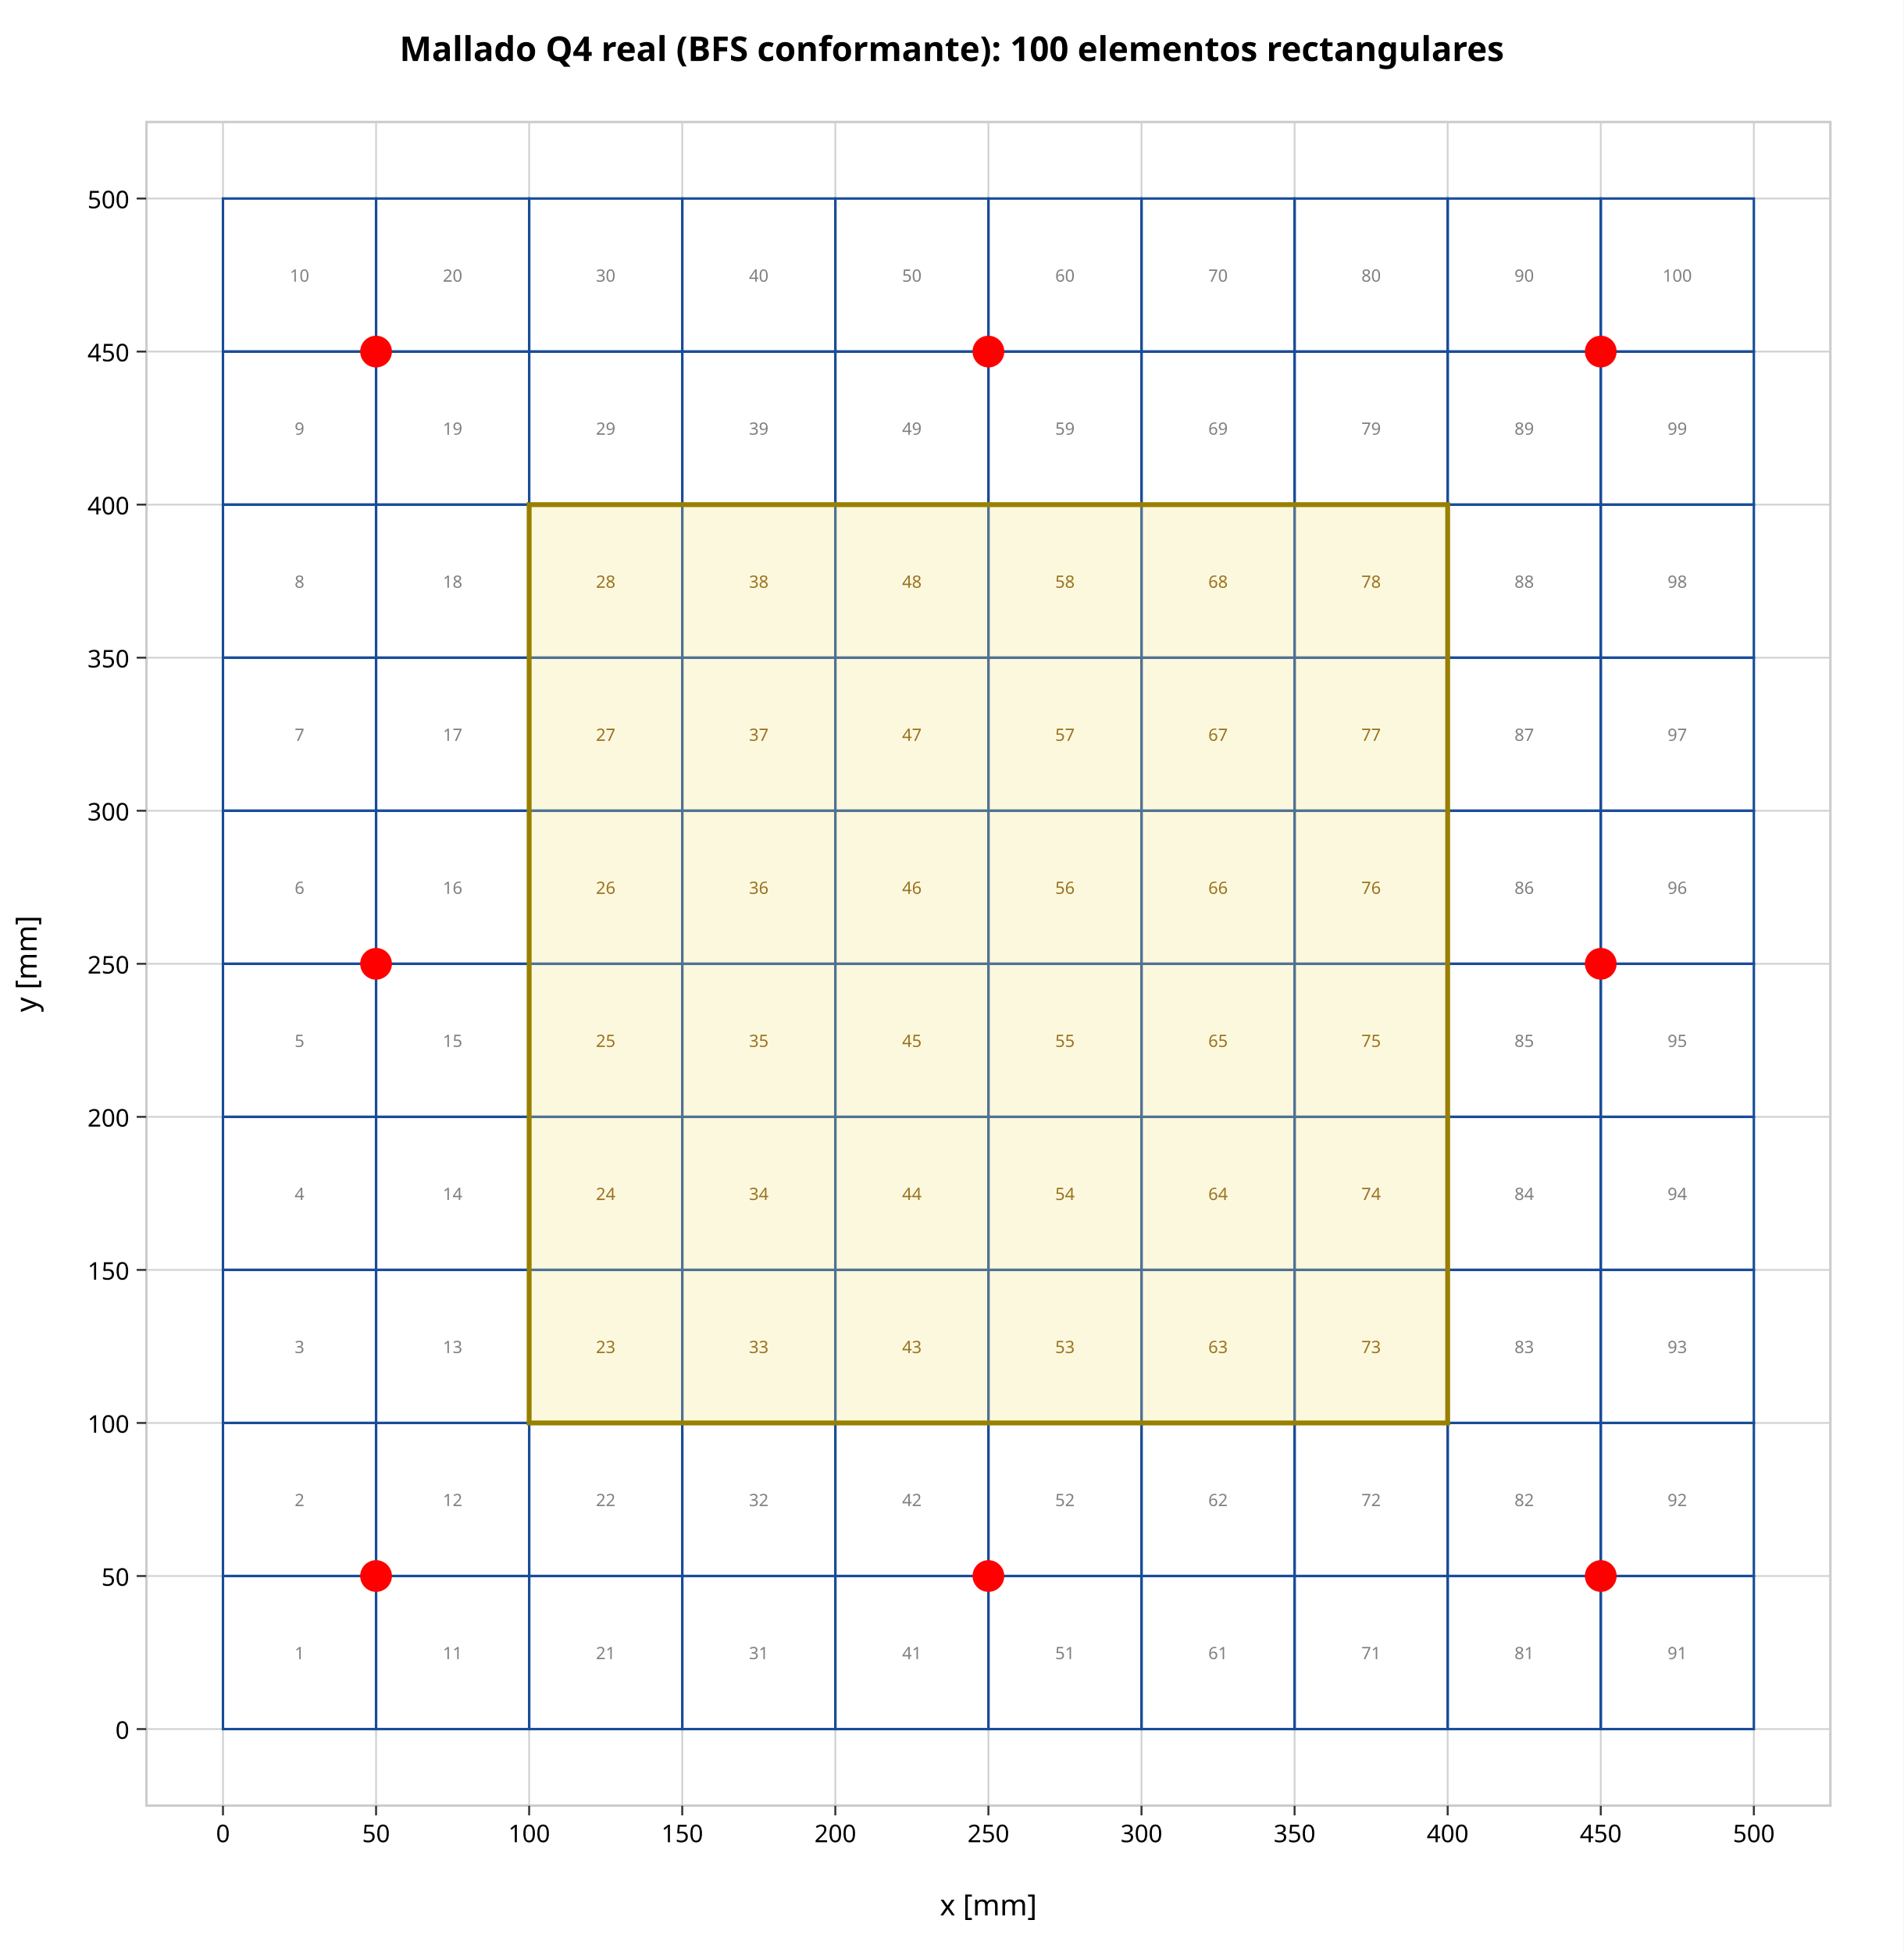
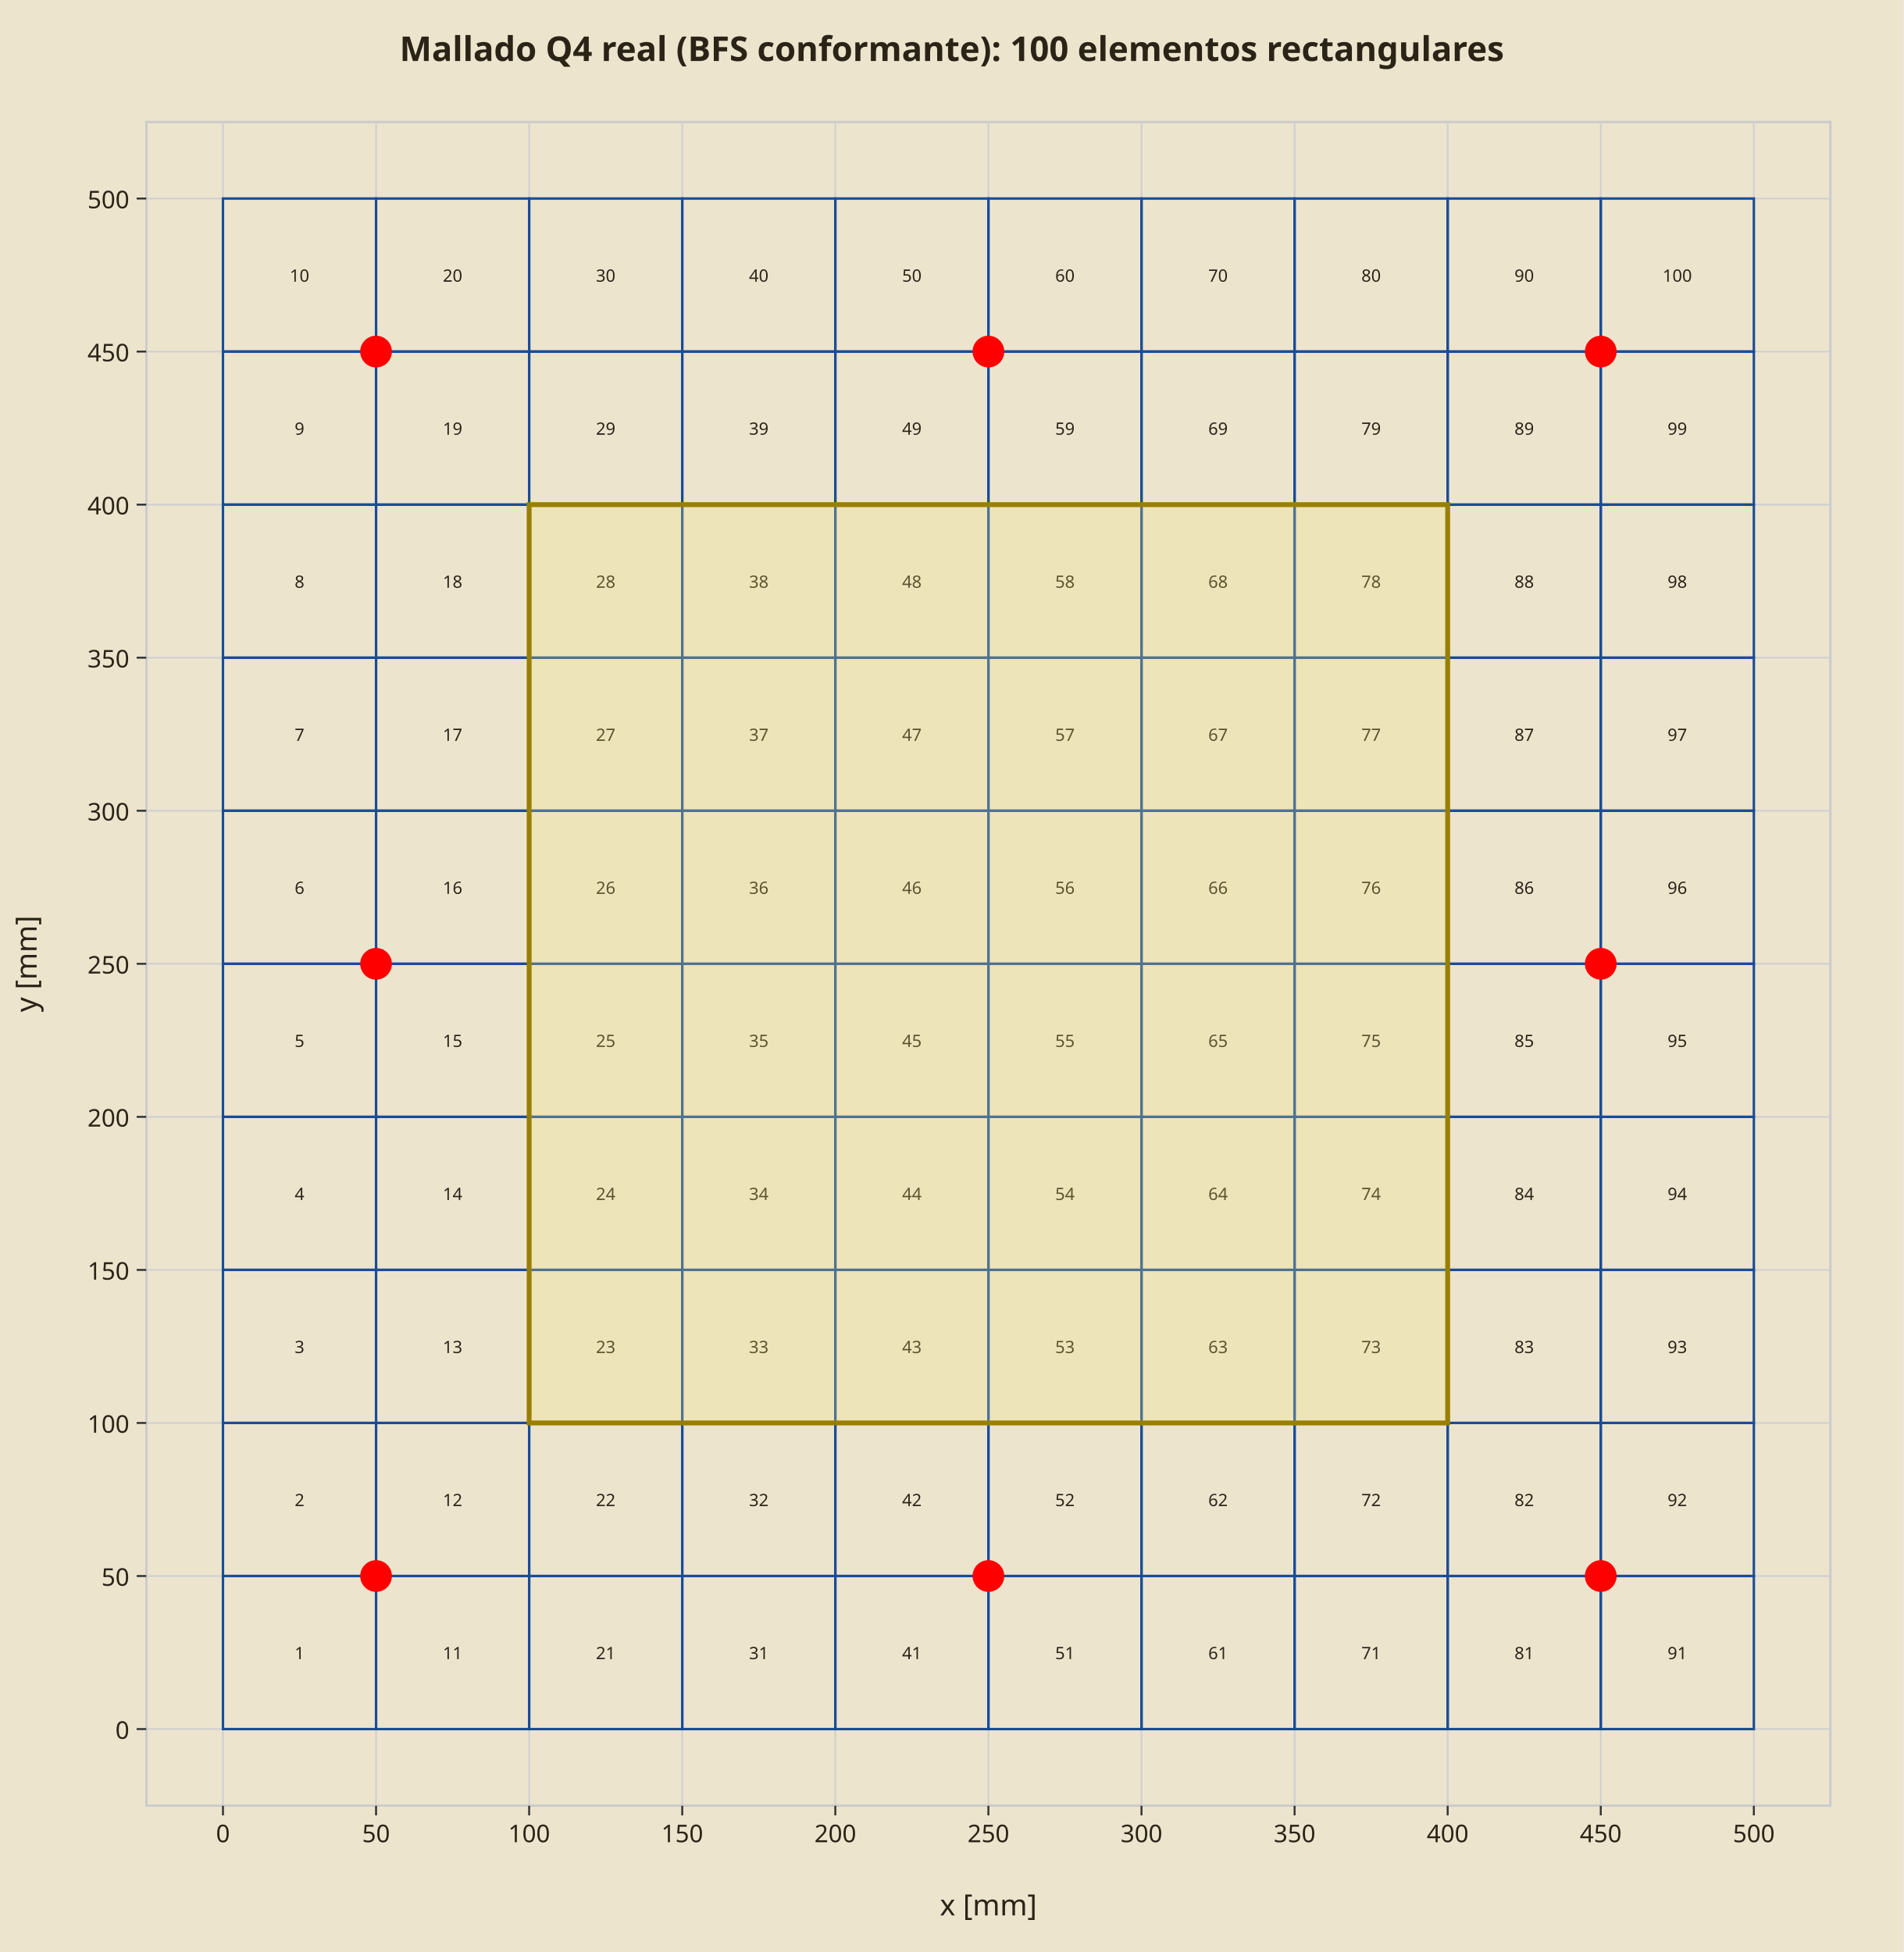
<svg xmlns="http://www.w3.org/2000/svg" width="780" height="800" viewBox="0 0 780 800">
-   <rect x="0" y="0" width="780" height="800" fill="white" />
+   <style>text{fill:#2b2416;}</style>
+   <rect x="0" y="0" width="780" height="800" fill="#ede4ce" />
  <rect x="60" y="50" width="690" height="690" fill="none" stroke="#ccc" />
  <text x="390" y="25" text-anchor="middle" font-family="sans-serif" font-size="14" font-weight="bold">Mallado Q4 real (BFS conformante): 100 elementos rectangulares</text>
  <text x="405" y="785" text-anchor="middle" font-family="sans-serif" font-size="12">x [mm]</text>
  <text x="15" y="395" text-anchor="middle" font-family="sans-serif" font-size="12" transform="rotate(-90 15 395)">y [mm]</text>
  <text x="91.364" y="755" text-anchor="middle" font-family="sans-serif" font-size="10">0</text>
  <line x1="91.364" y1="740" x2="91.364" y2="744" stroke="#333" stroke-width="0.8" />
  <line x1="91.364" y1="50" x2="91.364" y2="740" stroke="#d0d0d0" stroke-width="0.7" />
  <text x="154.091" y="755" text-anchor="middle" font-family="sans-serif" font-size="10">50</text>
  <line x1="154.091" y1="740" x2="154.091" y2="744" stroke="#333" stroke-width="0.8" />
  <line x1="154.091" y1="50" x2="154.091" y2="740" stroke="#d0d0d0" stroke-width="0.7" />
  <text x="216.818" y="755" text-anchor="middle" font-family="sans-serif" font-size="10">100</text>
  <line x1="216.818" y1="740" x2="216.818" y2="744" stroke="#333" stroke-width="0.8" />
  <line x1="216.818" y1="50" x2="216.818" y2="740" stroke="#d0d0d0" stroke-width="0.7" />
  <text x="279.545" y="755" text-anchor="middle" font-family="sans-serif" font-size="10">150</text>
  <line x1="279.545" y1="740" x2="279.545" y2="744" stroke="#333" stroke-width="0.8" />
  <line x1="279.545" y1="50" x2="279.545" y2="740" stroke="#d0d0d0" stroke-width="0.7" />
  <text x="342.273" y="755" text-anchor="middle" font-family="sans-serif" font-size="10">200</text>
  <line x1="342.273" y1="740" x2="342.273" y2="744" stroke="#333" stroke-width="0.8" />
  <line x1="342.273" y1="50" x2="342.273" y2="740" stroke="#d0d0d0" stroke-width="0.7" />
  <text x="405" y="755" text-anchor="middle" font-family="sans-serif" font-size="10">250</text>
  <line x1="405" y1="740" x2="405" y2="744" stroke="#333" stroke-width="0.8" />
  <line x1="405" y1="50" x2="405" y2="740" stroke="#d0d0d0" stroke-width="0.7" />
  <text x="467.727" y="755" text-anchor="middle" font-family="sans-serif" font-size="10">300</text>
  <line x1="467.727" y1="740" x2="467.727" y2="744" stroke="#333" stroke-width="0.8" />
  <line x1="467.727" y1="50" x2="467.727" y2="740" stroke="#d0d0d0" stroke-width="0.7" />
  <text x="530.455" y="755" text-anchor="middle" font-family="sans-serif" font-size="10">350</text>
  <line x1="530.455" y1="740" x2="530.455" y2="744" stroke="#333" stroke-width="0.8" />
  <line x1="530.455" y1="50" x2="530.455" y2="740" stroke="#d0d0d0" stroke-width="0.7" />
  <text x="593.182" y="755" text-anchor="middle" font-family="sans-serif" font-size="10">400</text>
  <line x1="593.182" y1="740" x2="593.182" y2="744" stroke="#333" stroke-width="0.8" />
  <line x1="593.182" y1="50" x2="593.182" y2="740" stroke="#d0d0d0" stroke-width="0.7" />
  <text x="655.909" y="755" text-anchor="middle" font-family="sans-serif" font-size="10">450</text>
  <line x1="655.909" y1="740" x2="655.909" y2="744" stroke="#333" stroke-width="0.8" />
  <line x1="655.909" y1="50" x2="655.909" y2="740" stroke="#d0d0d0" stroke-width="0.7" />
  <text x="718.636" y="755" text-anchor="middle" font-family="sans-serif" font-size="10">500</text>
  <line x1="718.636" y1="740" x2="718.636" y2="744" stroke="#333" stroke-width="0.8" />
  <line x1="718.636" y1="50" x2="718.636" y2="740" stroke="#d0d0d0" stroke-width="0.7" />
  <text x="53" y="712.636" text-anchor="end" font-family="sans-serif" font-size="10">0</text>
  <line x1="56" y1="708.636" x2="60" y2="708.636" stroke="#333" stroke-width="0.8" />
  <line x1="60" y1="708.636" x2="750" y2="708.636" stroke="#d0d0d0" stroke-width="0.7" />
  <text x="53" y="649.909" text-anchor="end" font-family="sans-serif" font-size="10">50</text>
  <line x1="56" y1="645.909" x2="60" y2="645.909" stroke="#333" stroke-width="0.8" />
  <line x1="60" y1="645.909" x2="750" y2="645.909" stroke="#d0d0d0" stroke-width="0.7" />
  <text x="53" y="587.182" text-anchor="end" font-family="sans-serif" font-size="10">100</text>
  <line x1="56" y1="583.182" x2="60" y2="583.182" stroke="#333" stroke-width="0.8" />
  <line x1="60" y1="583.182" x2="750" y2="583.182" stroke="#d0d0d0" stroke-width="0.7" />
  <text x="53" y="524.455" text-anchor="end" font-family="sans-serif" font-size="10">150</text>
  <line x1="56" y1="520.455" x2="60" y2="520.455" stroke="#333" stroke-width="0.8" />
  <line x1="60" y1="520.455" x2="750" y2="520.455" stroke="#d0d0d0" stroke-width="0.7" />
  <text x="53" y="461.727" text-anchor="end" font-family="sans-serif" font-size="10">200</text>
  <line x1="56" y1="457.727" x2="60" y2="457.727" stroke="#333" stroke-width="0.8" />
  <line x1="60" y1="457.727" x2="750" y2="457.727" stroke="#d0d0d0" stroke-width="0.7" />
  <text x="53" y="399" text-anchor="end" font-family="sans-serif" font-size="10">250</text>
  <line x1="56" y1="395" x2="60" y2="395" stroke="#333" stroke-width="0.8" />
  <line x1="60" y1="395" x2="750" y2="395" stroke="#d0d0d0" stroke-width="0.7" />
  <text x="53" y="336.273" text-anchor="end" font-family="sans-serif" font-size="10">300</text>
  <line x1="56" y1="332.273" x2="60" y2="332.273" stroke="#333" stroke-width="0.8" />
  <line x1="60" y1="332.273" x2="750" y2="332.273" stroke="#d0d0d0" stroke-width="0.7" />
  <text x="53" y="273.545" text-anchor="end" font-family="sans-serif" font-size="10">350</text>
  <line x1="56" y1="269.545" x2="60" y2="269.545" stroke="#333" stroke-width="0.8" />
  <line x1="60" y1="269.545" x2="750" y2="269.545" stroke="#d0d0d0" stroke-width="0.7" />
  <text x="53" y="210.818" text-anchor="end" font-family="sans-serif" font-size="10">400</text>
  <line x1="56" y1="206.818" x2="60" y2="206.818" stroke="#333" stroke-width="0.8" />
  <line x1="60" y1="206.818" x2="750" y2="206.818" stroke="#d0d0d0" stroke-width="0.7" />
  <text x="53" y="148.091" text-anchor="end" font-family="sans-serif" font-size="10">450</text>
  <line x1="56" y1="144.091" x2="60" y2="144.091" stroke="#333" stroke-width="0.8" />
  <line x1="60" y1="144.091" x2="750" y2="144.091" stroke="#d0d0d0" stroke-width="0.7" />
  <text x="53" y="85.364" text-anchor="end" font-family="sans-serif" font-size="10">500</text>
  <line x1="56" y1="81.364" x2="60" y2="81.364" stroke="#333" stroke-width="0.8" />
  <line x1="60" y1="81.364" x2="750" y2="81.364" stroke="#d0d0d0" stroke-width="0.7" />
  <defs>
    <clipPath id="plot">
      <rect x="60" y="50" width="690" height="690" />
    </clipPath>
  </defs>
  <g clip-path="url(#plot)">
    <polygon points="91.36,708.64 154.09,708.64 154.09,645.91 91.36,645.91" fill="none" fill-opacity="1" stroke="rgb(25,76,153)" stroke-width="1" />
    <polygon points="91.36,645.91 154.09,645.91 154.09,583.18 91.36,583.18" fill="none" fill-opacity="1" stroke="rgb(25,76,153)" stroke-width="1" />
    <polygon points="91.36,583.18 154.09,583.18 154.09,520.45 91.36,520.45" fill="none" fill-opacity="1" stroke="rgb(25,76,153)" stroke-width="1" />
    <polygon points="91.36,520.45 154.09,520.45 154.09,457.73 91.36,457.73" fill="none" fill-opacity="1" stroke="rgb(25,76,153)" stroke-width="1" />
    <polygon points="91.36,457.73 154.09,457.73 154.09,395.00 91.36,395.00" fill="none" fill-opacity="1" stroke="rgb(25,76,153)" stroke-width="1" />
    <polygon points="91.36,395.00 154.09,395.00 154.09,332.27 91.36,332.27" fill="none" fill-opacity="1" stroke="rgb(25,76,153)" stroke-width="1" />
    <polygon points="91.36,332.27 154.09,332.27 154.09,269.55 91.36,269.55" fill="none" fill-opacity="1" stroke="rgb(25,76,153)" stroke-width="1" />
    <polygon points="91.36,269.55 154.09,269.55 154.09,206.82 91.36,206.82" fill="none" fill-opacity="1" stroke="rgb(25,76,153)" stroke-width="1" />
    <polygon points="91.36,206.82 154.09,206.82 154.09,144.09 91.36,144.09" fill="none" fill-opacity="1" stroke="rgb(25,76,153)" stroke-width="1" />
    <polygon points="91.36,144.09 154.09,144.09 154.09,81.36 91.36,81.36" fill="none" fill-opacity="1" stroke="rgb(25,76,153)" stroke-width="1" />
    <polygon points="154.09,708.64 216.82,708.64 216.82,645.91 154.09,645.91" fill="none" fill-opacity="1" stroke="rgb(25,76,153)" stroke-width="1" />
    <polygon points="154.09,645.91 216.82,645.91 216.82,583.18 154.09,583.18" fill="none" fill-opacity="1" stroke="rgb(25,76,153)" stroke-width="1" />
    <polygon points="154.09,583.18 216.82,583.18 216.82,520.45 154.09,520.45" fill="none" fill-opacity="1" stroke="rgb(25,76,153)" stroke-width="1" />
    <polygon points="154.09,520.45 216.82,520.45 216.82,457.73 154.09,457.73" fill="none" fill-opacity="1" stroke="rgb(25,76,153)" stroke-width="1" />
    <polygon points="154.09,457.73 216.82,457.73 216.82,395.00 154.09,395.00" fill="none" fill-opacity="1" stroke="rgb(25,76,153)" stroke-width="1" />
    <polygon points="154.09,395.00 216.82,395.00 216.82,332.27 154.09,332.27" fill="none" fill-opacity="1" stroke="rgb(25,76,153)" stroke-width="1" />
    <polygon points="154.09,332.27 216.82,332.27 216.82,269.55 154.09,269.55" fill="none" fill-opacity="1" stroke="rgb(25,76,153)" stroke-width="1" />
    <polygon points="154.09,269.55 216.82,269.55 216.82,206.82 154.09,206.82" fill="none" fill-opacity="1" stroke="rgb(25,76,153)" stroke-width="1" />
    <polygon points="154.09,206.82 216.82,206.82 216.82,144.09 154.09,144.09" fill="none" fill-opacity="1" stroke="rgb(25,76,153)" stroke-width="1" />
    <polygon points="154.09,144.09 216.82,144.09 216.82,81.36 154.09,81.36" fill="none" fill-opacity="1" stroke="rgb(25,76,153)" stroke-width="1" />
    <polygon points="216.82,708.64 279.55,708.64 279.55,645.91 216.82,645.91" fill="none" fill-opacity="1" stroke="rgb(25,76,153)" stroke-width="1" />
    <polygon points="216.82,645.91 279.55,645.91 279.55,583.18 216.82,583.18" fill="none" fill-opacity="1" stroke="rgb(25,76,153)" stroke-width="1" />
    <polygon points="216.82,583.18 279.55,583.18 279.55,520.45 216.82,520.45" fill="none" fill-opacity="1" stroke="rgb(25,76,153)" stroke-width="1" />
    <polygon points="216.82,520.45 279.55,520.45 279.55,457.73 216.82,457.73" fill="none" fill-opacity="1" stroke="rgb(25,76,153)" stroke-width="1" />
    <polygon points="216.82,457.73 279.55,457.73 279.55,395.00 216.82,395.00" fill="none" fill-opacity="1" stroke="rgb(25,76,153)" stroke-width="1" />
    <polygon points="216.82,395.00 279.55,395.00 279.55,332.27 216.82,332.27" fill="none" fill-opacity="1" stroke="rgb(25,76,153)" stroke-width="1" />
    <polygon points="216.82,332.27 279.55,332.27 279.55,269.55 216.82,269.55" fill="none" fill-opacity="1" stroke="rgb(25,76,153)" stroke-width="1" />
    <polygon points="216.82,269.55 279.55,269.55 279.55,206.82 216.82,206.82" fill="none" fill-opacity="1" stroke="rgb(25,76,153)" stroke-width="1" />
    <polygon points="216.82,206.82 279.55,206.82 279.55,144.09 216.82,144.09" fill="none" fill-opacity="1" stroke="rgb(25,76,153)" stroke-width="1" />
    <polygon points="216.82,144.09 279.55,144.09 279.55,81.36 216.82,81.36" fill="none" fill-opacity="1" stroke="rgb(25,76,153)" stroke-width="1" />
    <polygon points="279.55,708.64 342.27,708.64 342.27,645.91 279.55,645.91" fill="none" fill-opacity="1" stroke="rgb(25,76,153)" stroke-width="1" />
    <polygon points="279.55,645.91 342.27,645.91 342.27,583.18 279.55,583.18" fill="none" fill-opacity="1" stroke="rgb(25,76,153)" stroke-width="1" />
    <polygon points="279.55,583.18 342.27,583.18 342.27,520.45 279.55,520.45" fill="none" fill-opacity="1" stroke="rgb(25,76,153)" stroke-width="1" />
    <polygon points="279.55,520.45 342.27,520.45 342.27,457.73 279.55,457.73" fill="none" fill-opacity="1" stroke="rgb(25,76,153)" stroke-width="1" />
    <polygon points="279.55,457.73 342.27,457.73 342.27,395.00 279.55,395.00" fill="none" fill-opacity="1" stroke="rgb(25,76,153)" stroke-width="1" />
    <polygon points="279.55,395.00 342.27,395.00 342.27,332.27 279.55,332.27" fill="none" fill-opacity="1" stroke="rgb(25,76,153)" stroke-width="1" />
    <polygon points="279.55,332.27 342.27,332.27 342.27,269.55 279.55,269.55" fill="none" fill-opacity="1" stroke="rgb(25,76,153)" stroke-width="1" />
    <polygon points="279.55,269.55 342.27,269.55 342.27,206.82 279.55,206.82" fill="none" fill-opacity="1" stroke="rgb(25,76,153)" stroke-width="1" />
    <polygon points="279.55,206.82 342.27,206.82 342.27,144.09 279.55,144.09" fill="none" fill-opacity="1" stroke="rgb(25,76,153)" stroke-width="1" />
    <polygon points="279.55,144.09 342.27,144.09 342.27,81.36 279.55,81.36" fill="none" fill-opacity="1" stroke="rgb(25,76,153)" stroke-width="1" />
    <polygon points="342.27,708.64 405.00,708.64 405.00,645.91 342.27,645.91" fill="none" fill-opacity="1" stroke="rgb(25,76,153)" stroke-width="1" />
    <polygon points="342.27,645.91 405.00,645.91 405.00,583.18 342.27,583.18" fill="none" fill-opacity="1" stroke="rgb(25,76,153)" stroke-width="1" />
    <polygon points="342.27,583.18 405.00,583.18 405.00,520.45 342.27,520.45" fill="none" fill-opacity="1" stroke="rgb(25,76,153)" stroke-width="1" />
    <polygon points="342.27,520.45 405.00,520.45 405.00,457.73 342.27,457.73" fill="none" fill-opacity="1" stroke="rgb(25,76,153)" stroke-width="1" />
    <polygon points="342.27,457.73 405.00,457.73 405.00,395.00 342.27,395.00" fill="none" fill-opacity="1" stroke="rgb(25,76,153)" stroke-width="1" />
    <polygon points="342.27,395.00 405.00,395.00 405.00,332.27 342.27,332.27" fill="none" fill-opacity="1" stroke="rgb(25,76,153)" stroke-width="1" />
    <polygon points="342.27,332.27 405.00,332.27 405.00,269.55 342.27,269.55" fill="none" fill-opacity="1" stroke="rgb(25,76,153)" stroke-width="1" />
    <polygon points="342.27,269.55 405.00,269.55 405.00,206.82 342.27,206.82" fill="none" fill-opacity="1" stroke="rgb(25,76,153)" stroke-width="1" />
    <polygon points="342.27,206.82 405.00,206.82 405.00,144.09 342.27,144.09" fill="none" fill-opacity="1" stroke="rgb(25,76,153)" stroke-width="1" />
    <polygon points="342.27,144.09 405.00,144.09 405.00,81.36 342.27,81.36" fill="none" fill-opacity="1" stroke="rgb(25,76,153)" stroke-width="1" />
    <polygon points="405.00,708.64 467.73,708.64 467.73,645.91 405.00,645.91" fill="none" fill-opacity="1" stroke="rgb(25,76,153)" stroke-width="1" />
    <polygon points="405.00,645.91 467.73,645.91 467.73,583.18 405.00,583.18" fill="none" fill-opacity="1" stroke="rgb(25,76,153)" stroke-width="1" />
    <polygon points="405.00,583.18 467.73,583.18 467.73,520.45 405.00,520.45" fill="none" fill-opacity="1" stroke="rgb(25,76,153)" stroke-width="1" />
    <polygon points="405.00,520.45 467.73,520.45 467.73,457.73 405.00,457.73" fill="none" fill-opacity="1" stroke="rgb(25,76,153)" stroke-width="1" />
    <polygon points="405.00,457.73 467.73,457.73 467.73,395.00 405.00,395.00" fill="none" fill-opacity="1" stroke="rgb(25,76,153)" stroke-width="1" />
    <polygon points="405.00,395.00 467.73,395.00 467.73,332.27 405.00,332.27" fill="none" fill-opacity="1" stroke="rgb(25,76,153)" stroke-width="1" />
    <polygon points="405.00,332.27 467.73,332.27 467.73,269.55 405.00,269.55" fill="none" fill-opacity="1" stroke="rgb(25,76,153)" stroke-width="1" />
    <polygon points="405.00,269.55 467.73,269.55 467.73,206.82 405.00,206.82" fill="none" fill-opacity="1" stroke="rgb(25,76,153)" stroke-width="1" />
    <polygon points="405.00,206.82 467.73,206.82 467.73,144.09 405.00,144.09" fill="none" fill-opacity="1" stroke="rgb(25,76,153)" stroke-width="1" />
    <polygon points="405.00,144.09 467.73,144.09 467.73,81.36 405.00,81.36" fill="none" fill-opacity="1" stroke="rgb(25,76,153)" stroke-width="1" />
    <polygon points="467.73,708.64 530.45,708.64 530.45,645.91 467.73,645.91" fill="none" fill-opacity="1" stroke="rgb(25,76,153)" stroke-width="1" />
    <polygon points="467.73,645.91 530.45,645.91 530.45,583.18 467.73,583.18" fill="none" fill-opacity="1" stroke="rgb(25,76,153)" stroke-width="1" />
    <polygon points="467.73,583.18 530.45,583.18 530.45,520.45 467.73,520.45" fill="none" fill-opacity="1" stroke="rgb(25,76,153)" stroke-width="1" />
    <polygon points="467.73,520.45 530.45,520.45 530.45,457.73 467.73,457.73" fill="none" fill-opacity="1" stroke="rgb(25,76,153)" stroke-width="1" />
    <polygon points="467.73,457.73 530.45,457.73 530.45,395.00 467.73,395.00" fill="none" fill-opacity="1" stroke="rgb(25,76,153)" stroke-width="1" />
    <polygon points="467.73,395.00 530.45,395.00 530.45,332.27 467.73,332.27" fill="none" fill-opacity="1" stroke="rgb(25,76,153)" stroke-width="1" />
    <polygon points="467.73,332.27 530.45,332.27 530.45,269.55 467.73,269.55" fill="none" fill-opacity="1" stroke="rgb(25,76,153)" stroke-width="1" />
    <polygon points="467.73,269.55 530.45,269.55 530.45,206.82 467.73,206.82" fill="none" fill-opacity="1" stroke="rgb(25,76,153)" stroke-width="1" />
    <polygon points="467.73,206.82 530.45,206.82 530.45,144.09 467.73,144.09" fill="none" fill-opacity="1" stroke="rgb(25,76,153)" stroke-width="1" />
    <polygon points="467.73,144.09 530.45,144.09 530.45,81.36 467.73,81.36" fill="none" fill-opacity="1" stroke="rgb(25,76,153)" stroke-width="1" />
    <polygon points="530.45,708.64 593.18,708.64 593.18,645.91 530.45,645.91" fill="none" fill-opacity="1" stroke="rgb(25,76,153)" stroke-width="1" />
    <polygon points="530.45,645.91 593.18,645.91 593.18,583.18 530.45,583.18" fill="none" fill-opacity="1" stroke="rgb(25,76,153)" stroke-width="1" />
    <polygon points="530.45,583.18 593.18,583.18 593.18,520.45 530.45,520.45" fill="none" fill-opacity="1" stroke="rgb(25,76,153)" stroke-width="1" />
    <polygon points="530.45,520.45 593.18,520.45 593.18,457.73 530.45,457.73" fill="none" fill-opacity="1" stroke="rgb(25,76,153)" stroke-width="1" />
    <polygon points="530.45,457.73 593.18,457.73 593.18,395.00 530.45,395.00" fill="none" fill-opacity="1" stroke="rgb(25,76,153)" stroke-width="1" />
    <polygon points="530.45,395.00 593.18,395.00 593.18,332.27 530.45,332.27" fill="none" fill-opacity="1" stroke="rgb(25,76,153)" stroke-width="1" />
    <polygon points="530.45,332.27 593.18,332.27 593.18,269.55 530.45,269.55" fill="none" fill-opacity="1" stroke="rgb(25,76,153)" stroke-width="1" />
    <polygon points="530.45,269.55 593.18,269.55 593.18,206.82 530.45,206.82" fill="none" fill-opacity="1" stroke="rgb(25,76,153)" stroke-width="1" />
    <polygon points="530.45,206.82 593.18,206.82 593.18,144.09 530.45,144.09" fill="none" fill-opacity="1" stroke="rgb(25,76,153)" stroke-width="1" />
    <polygon points="530.45,144.09 593.18,144.09 593.18,81.36 530.45,81.36" fill="none" fill-opacity="1" stroke="rgb(25,76,153)" stroke-width="1" />
    <polygon points="593.18,708.64 655.91,708.64 655.91,645.91 593.18,645.91" fill="none" fill-opacity="1" stroke="rgb(25,76,153)" stroke-width="1" />
    <polygon points="593.18,645.91 655.91,645.91 655.91,583.18 593.18,583.18" fill="none" fill-opacity="1" stroke="rgb(25,76,153)" stroke-width="1" />
    <polygon points="593.18,583.18 655.91,583.18 655.91,520.45 593.18,520.45" fill="none" fill-opacity="1" stroke="rgb(25,76,153)" stroke-width="1" />
    <polygon points="593.18,520.45 655.91,520.45 655.91,457.73 593.18,457.73" fill="none" fill-opacity="1" stroke="rgb(25,76,153)" stroke-width="1" />
    <polygon points="593.18,457.73 655.91,457.73 655.91,395.00 593.18,395.00" fill="none" fill-opacity="1" stroke="rgb(25,76,153)" stroke-width="1" />
    <polygon points="593.18,395.00 655.91,395.00 655.91,332.27 593.18,332.27" fill="none" fill-opacity="1" stroke="rgb(25,76,153)" stroke-width="1" />
    <polygon points="593.18,332.27 655.91,332.27 655.91,269.55 593.18,269.55" fill="none" fill-opacity="1" stroke="rgb(25,76,153)" stroke-width="1" />
    <polygon points="593.18,269.55 655.91,269.55 655.91,206.82 593.18,206.82" fill="none" fill-opacity="1" stroke="rgb(25,76,153)" stroke-width="1" />
    <polygon points="593.18,206.82 655.91,206.82 655.91,144.09 593.18,144.09" fill="none" fill-opacity="1" stroke="rgb(25,76,153)" stroke-width="1" />
    <polygon points="593.18,144.09 655.91,144.09 655.91,81.36 593.18,81.36" fill="none" fill-opacity="1" stroke="rgb(25,76,153)" stroke-width="1" />
    <polygon points="655.91,708.64 718.64,708.64 718.64,645.91 655.91,645.91" fill="none" fill-opacity="1" stroke="rgb(25,76,153)" stroke-width="1" />
    <polygon points="655.91,645.91 718.64,645.91 718.64,583.18 655.91,583.18" fill="none" fill-opacity="1" stroke="rgb(25,76,153)" stroke-width="1" />
    <polygon points="655.91,583.18 718.64,583.18 718.64,520.45 655.91,520.45" fill="none" fill-opacity="1" stroke="rgb(25,76,153)" stroke-width="1" />
    <polygon points="655.91,520.45 718.64,520.45 718.64,457.73 655.91,457.73" fill="none" fill-opacity="1" stroke="rgb(25,76,153)" stroke-width="1" />
    <polygon points="655.91,457.73 718.64,457.73 718.64,395.00 655.91,395.00" fill="none" fill-opacity="1" stroke="rgb(25,76,153)" stroke-width="1" />
    <polygon points="655.91,395.00 718.64,395.00 718.64,332.27 655.91,332.27" fill="none" fill-opacity="1" stroke="rgb(25,76,153)" stroke-width="1" />
    <polygon points="655.91,332.27 718.64,332.27 718.64,269.55 655.91,269.55" fill="none" fill-opacity="1" stroke="rgb(25,76,153)" stroke-width="1" />
    <polygon points="655.91,269.55 718.64,269.55 718.64,206.82 655.91,206.82" fill="none" fill-opacity="1" stroke="rgb(25,76,153)" stroke-width="1" />
    <polygon points="655.91,206.82 718.64,206.82 718.64,144.09 655.91,144.09" fill="none" fill-opacity="1" stroke="rgb(25,76,153)" stroke-width="1" />
    <polygon points="655.91,144.09 718.64,144.09 718.64,81.36 655.91,81.36" fill="none" fill-opacity="1" stroke="rgb(25,76,153)" stroke-width="1" />
    <text x="122.73" y="677.27" fill="rgb(127,127,127)" font-family="sans-serif" font-size="7" text-anchor="middle" dominant-baseline="central">1</text>
    <text x="122.73" y="614.55" fill="rgb(127,127,127)" font-family="sans-serif" font-size="7" text-anchor="middle" dominant-baseline="central">2</text>
    <text x="122.73" y="551.82" fill="rgb(127,127,127)" font-family="sans-serif" font-size="7" text-anchor="middle" dominant-baseline="central">3</text>
    <text x="122.73" y="489.09" fill="rgb(127,127,127)" font-family="sans-serif" font-size="7" text-anchor="middle" dominant-baseline="central">4</text>
    <text x="122.73" y="426.36" fill="rgb(127,127,127)" font-family="sans-serif" font-size="7" text-anchor="middle" dominant-baseline="central">5</text>
    <text x="122.73" y="363.64" fill="rgb(127,127,127)" font-family="sans-serif" font-size="7" text-anchor="middle" dominant-baseline="central">6</text>
    <text x="122.73" y="300.91" fill="rgb(127,127,127)" font-family="sans-serif" font-size="7" text-anchor="middle" dominant-baseline="central">7</text>
    <text x="122.73" y="238.18" fill="rgb(127,127,127)" font-family="sans-serif" font-size="7" text-anchor="middle" dominant-baseline="central">8</text>
    <text x="122.73" y="175.45" fill="rgb(127,127,127)" font-family="sans-serif" font-size="7" text-anchor="middle" dominant-baseline="central">9</text>
    <text x="122.73" y="112.73" fill="rgb(127,127,127)" font-family="sans-serif" font-size="7" text-anchor="middle" dominant-baseline="central">10</text>
    <text x="185.45" y="677.27" fill="rgb(127,127,127)" font-family="sans-serif" font-size="7" text-anchor="middle" dominant-baseline="central">11</text>
    <text x="185.45" y="614.55" fill="rgb(127,127,127)" font-family="sans-serif" font-size="7" text-anchor="middle" dominant-baseline="central">12</text>
    <text x="185.45" y="551.82" fill="rgb(127,127,127)" font-family="sans-serif" font-size="7" text-anchor="middle" dominant-baseline="central">13</text>
    <text x="185.45" y="489.09" fill="rgb(127,127,127)" font-family="sans-serif" font-size="7" text-anchor="middle" dominant-baseline="central">14</text>
    <text x="185.45" y="426.36" fill="rgb(127,127,127)" font-family="sans-serif" font-size="7" text-anchor="middle" dominant-baseline="central">15</text>
    <text x="185.45" y="363.64" fill="rgb(127,127,127)" font-family="sans-serif" font-size="7" text-anchor="middle" dominant-baseline="central">16</text>
    <text x="185.45" y="300.91" fill="rgb(127,127,127)" font-family="sans-serif" font-size="7" text-anchor="middle" dominant-baseline="central">17</text>
    <text x="185.45" y="238.18" fill="rgb(127,127,127)" font-family="sans-serif" font-size="7" text-anchor="middle" dominant-baseline="central">18</text>
    <text x="185.45" y="175.45" fill="rgb(127,127,127)" font-family="sans-serif" font-size="7" text-anchor="middle" dominant-baseline="central">19</text>
    <text x="185.45" y="112.73" fill="rgb(127,127,127)" font-family="sans-serif" font-size="7" text-anchor="middle" dominant-baseline="central">20</text>
    <text x="248.18" y="677.27" fill="rgb(127,127,127)" font-family="sans-serif" font-size="7" text-anchor="middle" dominant-baseline="central">21</text>
    <text x="248.18" y="614.55" fill="rgb(127,127,127)" font-family="sans-serif" font-size="7" text-anchor="middle" dominant-baseline="central">22</text>
    <text x="248.18" y="551.82" fill="rgb(127,76,0)" font-family="sans-serif" font-size="7" text-anchor="middle" dominant-baseline="central">23</text>
    <text x="248.18" y="489.09" fill="rgb(127,76,0)" font-family="sans-serif" font-size="7" text-anchor="middle" dominant-baseline="central">24</text>
    <text x="248.18" y="426.36" fill="rgb(127,76,0)" font-family="sans-serif" font-size="7" text-anchor="middle" dominant-baseline="central">25</text>
    <text x="248.18" y="363.64" fill="rgb(127,76,0)" font-family="sans-serif" font-size="7" text-anchor="middle" dominant-baseline="central">26</text>
    <text x="248.18" y="300.91" fill="rgb(127,76,0)" font-family="sans-serif" font-size="7" text-anchor="middle" dominant-baseline="central">27</text>
    <text x="248.18" y="238.18" fill="rgb(127,76,0)" font-family="sans-serif" font-size="7" text-anchor="middle" dominant-baseline="central">28</text>
    <text x="248.18" y="175.45" fill="rgb(127,127,127)" font-family="sans-serif" font-size="7" text-anchor="middle" dominant-baseline="central">29</text>
    <text x="248.18" y="112.73" fill="rgb(127,127,127)" font-family="sans-serif" font-size="7" text-anchor="middle" dominant-baseline="central">30</text>
    <text x="310.91" y="677.27" fill="rgb(127,127,127)" font-family="sans-serif" font-size="7" text-anchor="middle" dominant-baseline="central">31</text>
    <text x="310.91" y="614.55" fill="rgb(127,127,127)" font-family="sans-serif" font-size="7" text-anchor="middle" dominant-baseline="central">32</text>
    <text x="310.91" y="551.82" fill="rgb(127,76,0)" font-family="sans-serif" font-size="7" text-anchor="middle" dominant-baseline="central">33</text>
    <text x="310.91" y="489.09" fill="rgb(127,76,0)" font-family="sans-serif" font-size="7" text-anchor="middle" dominant-baseline="central">34</text>
    <text x="310.91" y="426.36" fill="rgb(127,76,0)" font-family="sans-serif" font-size="7" text-anchor="middle" dominant-baseline="central">35</text>
    <text x="310.91" y="363.64" fill="rgb(127,76,0)" font-family="sans-serif" font-size="7" text-anchor="middle" dominant-baseline="central">36</text>
    <text x="310.91" y="300.91" fill="rgb(127,76,0)" font-family="sans-serif" font-size="7" text-anchor="middle" dominant-baseline="central">37</text>
    <text x="310.91" y="238.18" fill="rgb(127,76,0)" font-family="sans-serif" font-size="7" text-anchor="middle" dominant-baseline="central">38</text>
    <text x="310.91" y="175.45" fill="rgb(127,127,127)" font-family="sans-serif" font-size="7" text-anchor="middle" dominant-baseline="central">39</text>
    <text x="310.91" y="112.73" fill="rgb(127,127,127)" font-family="sans-serif" font-size="7" text-anchor="middle" dominant-baseline="central">40</text>
    <text x="373.64" y="677.27" fill="rgb(127,127,127)" font-family="sans-serif" font-size="7" text-anchor="middle" dominant-baseline="central">41</text>
    <text x="373.64" y="614.55" fill="rgb(127,127,127)" font-family="sans-serif" font-size="7" text-anchor="middle" dominant-baseline="central">42</text>
    <text x="373.64" y="551.82" fill="rgb(127,76,0)" font-family="sans-serif" font-size="7" text-anchor="middle" dominant-baseline="central">43</text>
    <text x="373.64" y="489.09" fill="rgb(127,76,0)" font-family="sans-serif" font-size="7" text-anchor="middle" dominant-baseline="central">44</text>
    <text x="373.64" y="426.36" fill="rgb(127,76,0)" font-family="sans-serif" font-size="7" text-anchor="middle" dominant-baseline="central">45</text>
    <text x="373.64" y="363.64" fill="rgb(127,76,0)" font-family="sans-serif" font-size="7" text-anchor="middle" dominant-baseline="central">46</text>
    <text x="373.64" y="300.91" fill="rgb(127,76,0)" font-family="sans-serif" font-size="7" text-anchor="middle" dominant-baseline="central">47</text>
    <text x="373.64" y="238.18" fill="rgb(127,76,0)" font-family="sans-serif" font-size="7" text-anchor="middle" dominant-baseline="central">48</text>
    <text x="373.64" y="175.45" fill="rgb(127,127,127)" font-family="sans-serif" font-size="7" text-anchor="middle" dominant-baseline="central">49</text>
    <text x="373.64" y="112.73" fill="rgb(127,127,127)" font-family="sans-serif" font-size="7" text-anchor="middle" dominant-baseline="central">50</text>
    <text x="436.36" y="677.27" fill="rgb(127,127,127)" font-family="sans-serif" font-size="7" text-anchor="middle" dominant-baseline="central">51</text>
    <text x="436.36" y="614.55" fill="rgb(127,127,127)" font-family="sans-serif" font-size="7" text-anchor="middle" dominant-baseline="central">52</text>
    <text x="436.36" y="551.82" fill="rgb(127,76,0)" font-family="sans-serif" font-size="7" text-anchor="middle" dominant-baseline="central">53</text>
    <text x="436.36" y="489.09" fill="rgb(127,76,0)" font-family="sans-serif" font-size="7" text-anchor="middle" dominant-baseline="central">54</text>
    <text x="436.36" y="426.36" fill="rgb(127,76,0)" font-family="sans-serif" font-size="7" text-anchor="middle" dominant-baseline="central">55</text>
    <text x="436.36" y="363.64" fill="rgb(127,76,0)" font-family="sans-serif" font-size="7" text-anchor="middle" dominant-baseline="central">56</text>
    <text x="436.36" y="300.91" fill="rgb(127,76,0)" font-family="sans-serif" font-size="7" text-anchor="middle" dominant-baseline="central">57</text>
    <text x="436.36" y="238.18" fill="rgb(127,76,0)" font-family="sans-serif" font-size="7" text-anchor="middle" dominant-baseline="central">58</text>
    <text x="436.36" y="175.45" fill="rgb(127,127,127)" font-family="sans-serif" font-size="7" text-anchor="middle" dominant-baseline="central">59</text>
    <text x="436.36" y="112.73" fill="rgb(127,127,127)" font-family="sans-serif" font-size="7" text-anchor="middle" dominant-baseline="central">60</text>
    <text x="499.09" y="677.27" fill="rgb(127,127,127)" font-family="sans-serif" font-size="7" text-anchor="middle" dominant-baseline="central">61</text>
    <text x="499.09" y="614.55" fill="rgb(127,127,127)" font-family="sans-serif" font-size="7" text-anchor="middle" dominant-baseline="central">62</text>
    <text x="499.09" y="551.82" fill="rgb(127,76,0)" font-family="sans-serif" font-size="7" text-anchor="middle" dominant-baseline="central">63</text>
    <text x="499.09" y="489.09" fill="rgb(127,76,0)" font-family="sans-serif" font-size="7" text-anchor="middle" dominant-baseline="central">64</text>
    <text x="499.09" y="426.36" fill="rgb(127,76,0)" font-family="sans-serif" font-size="7" text-anchor="middle" dominant-baseline="central">65</text>
    <text x="499.09" y="363.64" fill="rgb(127,76,0)" font-family="sans-serif" font-size="7" text-anchor="middle" dominant-baseline="central">66</text>
    <text x="499.09" y="300.91" fill="rgb(127,76,0)" font-family="sans-serif" font-size="7" text-anchor="middle" dominant-baseline="central">67</text>
    <text x="499.09" y="238.18" fill="rgb(127,76,0)" font-family="sans-serif" font-size="7" text-anchor="middle" dominant-baseline="central">68</text>
    <text x="499.09" y="175.45" fill="rgb(127,127,127)" font-family="sans-serif" font-size="7" text-anchor="middle" dominant-baseline="central">69</text>
    <text x="499.09" y="112.73" fill="rgb(127,127,127)" font-family="sans-serif" font-size="7" text-anchor="middle" dominant-baseline="central">70</text>
    <text x="561.82" y="677.27" fill="rgb(127,127,127)" font-family="sans-serif" font-size="7" text-anchor="middle" dominant-baseline="central">71</text>
    <text x="561.82" y="614.55" fill="rgb(127,127,127)" font-family="sans-serif" font-size="7" text-anchor="middle" dominant-baseline="central">72</text>
    <text x="561.82" y="551.82" fill="rgb(127,76,0)" font-family="sans-serif" font-size="7" text-anchor="middle" dominant-baseline="central">73</text>
    <text x="561.82" y="489.09" fill="rgb(127,76,0)" font-family="sans-serif" font-size="7" text-anchor="middle" dominant-baseline="central">74</text>
    <text x="561.82" y="426.36" fill="rgb(127,76,0)" font-family="sans-serif" font-size="7" text-anchor="middle" dominant-baseline="central">75</text>
    <text x="561.82" y="363.64" fill="rgb(127,76,0)" font-family="sans-serif" font-size="7" text-anchor="middle" dominant-baseline="central">76</text>
    <text x="561.82" y="300.91" fill="rgb(127,76,0)" font-family="sans-serif" font-size="7" text-anchor="middle" dominant-baseline="central">77</text>
    <text x="561.82" y="238.18" fill="rgb(127,76,0)" font-family="sans-serif" font-size="7" text-anchor="middle" dominant-baseline="central">78</text>
    <text x="561.82" y="175.45" fill="rgb(127,127,127)" font-family="sans-serif" font-size="7" text-anchor="middle" dominant-baseline="central">79</text>
    <text x="561.82" y="112.73" fill="rgb(127,127,127)" font-family="sans-serif" font-size="7" text-anchor="middle" dominant-baseline="central">80</text>
    <text x="624.55" y="677.27" fill="rgb(127,127,127)" font-family="sans-serif" font-size="7" text-anchor="middle" dominant-baseline="central">81</text>
    <text x="624.55" y="614.55" fill="rgb(127,127,127)" font-family="sans-serif" font-size="7" text-anchor="middle" dominant-baseline="central">82</text>
    <text x="624.55" y="551.82" fill="rgb(127,127,127)" font-family="sans-serif" font-size="7" text-anchor="middle" dominant-baseline="central">83</text>
    <text x="624.55" y="489.09" fill="rgb(127,127,127)" font-family="sans-serif" font-size="7" text-anchor="middle" dominant-baseline="central">84</text>
    <text x="624.55" y="426.36" fill="rgb(127,127,127)" font-family="sans-serif" font-size="7" text-anchor="middle" dominant-baseline="central">85</text>
    <text x="624.55" y="363.64" fill="rgb(127,127,127)" font-family="sans-serif" font-size="7" text-anchor="middle" dominant-baseline="central">86</text>
    <text x="624.55" y="300.91" fill="rgb(127,127,127)" font-family="sans-serif" font-size="7" text-anchor="middle" dominant-baseline="central">87</text>
    <text x="624.55" y="238.18" fill="rgb(127,127,127)" font-family="sans-serif" font-size="7" text-anchor="middle" dominant-baseline="central">88</text>
    <text x="624.55" y="175.45" fill="rgb(127,127,127)" font-family="sans-serif" font-size="7" text-anchor="middle" dominant-baseline="central">89</text>
    <text x="624.55" y="112.73" fill="rgb(127,127,127)" font-family="sans-serif" font-size="7" text-anchor="middle" dominant-baseline="central">90</text>
    <text x="687.27" y="677.27" fill="rgb(127,127,127)" font-family="sans-serif" font-size="7" text-anchor="middle" dominant-baseline="central">91</text>
    <text x="687.27" y="614.55" fill="rgb(127,127,127)" font-family="sans-serif" font-size="7" text-anchor="middle" dominant-baseline="central">92</text>
    <text x="687.27" y="551.82" fill="rgb(127,127,127)" font-family="sans-serif" font-size="7" text-anchor="middle" dominant-baseline="central">93</text>
    <text x="687.27" y="489.09" fill="rgb(127,127,127)" font-family="sans-serif" font-size="7" text-anchor="middle" dominant-baseline="central">94</text>
    <text x="687.27" y="426.36" fill="rgb(127,127,127)" font-family="sans-serif" font-size="7" text-anchor="middle" dominant-baseline="central">95</text>
    <text x="687.27" y="363.64" fill="rgb(127,127,127)" font-family="sans-serif" font-size="7" text-anchor="middle" dominant-baseline="central">96</text>
    <text x="687.27" y="300.91" fill="rgb(127,127,127)" font-family="sans-serif" font-size="7" text-anchor="middle" dominant-baseline="central">97</text>
    <text x="687.27" y="238.18" fill="rgb(127,127,127)" font-family="sans-serif" font-size="7" text-anchor="middle" dominant-baseline="central">98</text>
    <text x="687.27" y="175.45" fill="rgb(127,127,127)" font-family="sans-serif" font-size="7" text-anchor="middle" dominant-baseline="central">99</text>
    <text x="687.27" y="112.73" fill="rgb(127,127,127)" font-family="sans-serif" font-size="7" text-anchor="middle" dominant-baseline="central">100</text>
    <polygon points="216.82,583.18 593.18,583.18 593.18,206.82 216.82,206.82" fill="rgb(242,229,127)" fill-opacity="0.25" stroke="rgb(153,127,0)" stroke-width="2" />
    <circle cx="154.09" cy="645.91" r="6.00" fill="#FF0000" stroke="#FF0000" stroke-width="1" />
    <circle cx="405.00" cy="645.91" r="6.00" fill="#FF0000" stroke="#FF0000" stroke-width="1" />
    <circle cx="655.91" cy="645.91" r="6.00" fill="#FF0000" stroke="#FF0000" stroke-width="1" />
    <circle cx="154.09" cy="395.00" r="6.00" fill="#FF0000" stroke="#FF0000" stroke-width="1" />
    <circle cx="655.91" cy="395.00" r="6.00" fill="#FF0000" stroke="#FF0000" stroke-width="1" />
    <circle cx="154.09" cy="144.09" r="6.00" fill="#FF0000" stroke="#FF0000" stroke-width="1" />
    <circle cx="405.00" cy="144.09" r="6.00" fill="#FF0000" stroke="#FF0000" stroke-width="1" />
    <circle cx="655.91" cy="144.09" r="6.00" fill="#FF0000" stroke="#FF0000" stroke-width="1" />
  </g>
</svg>
